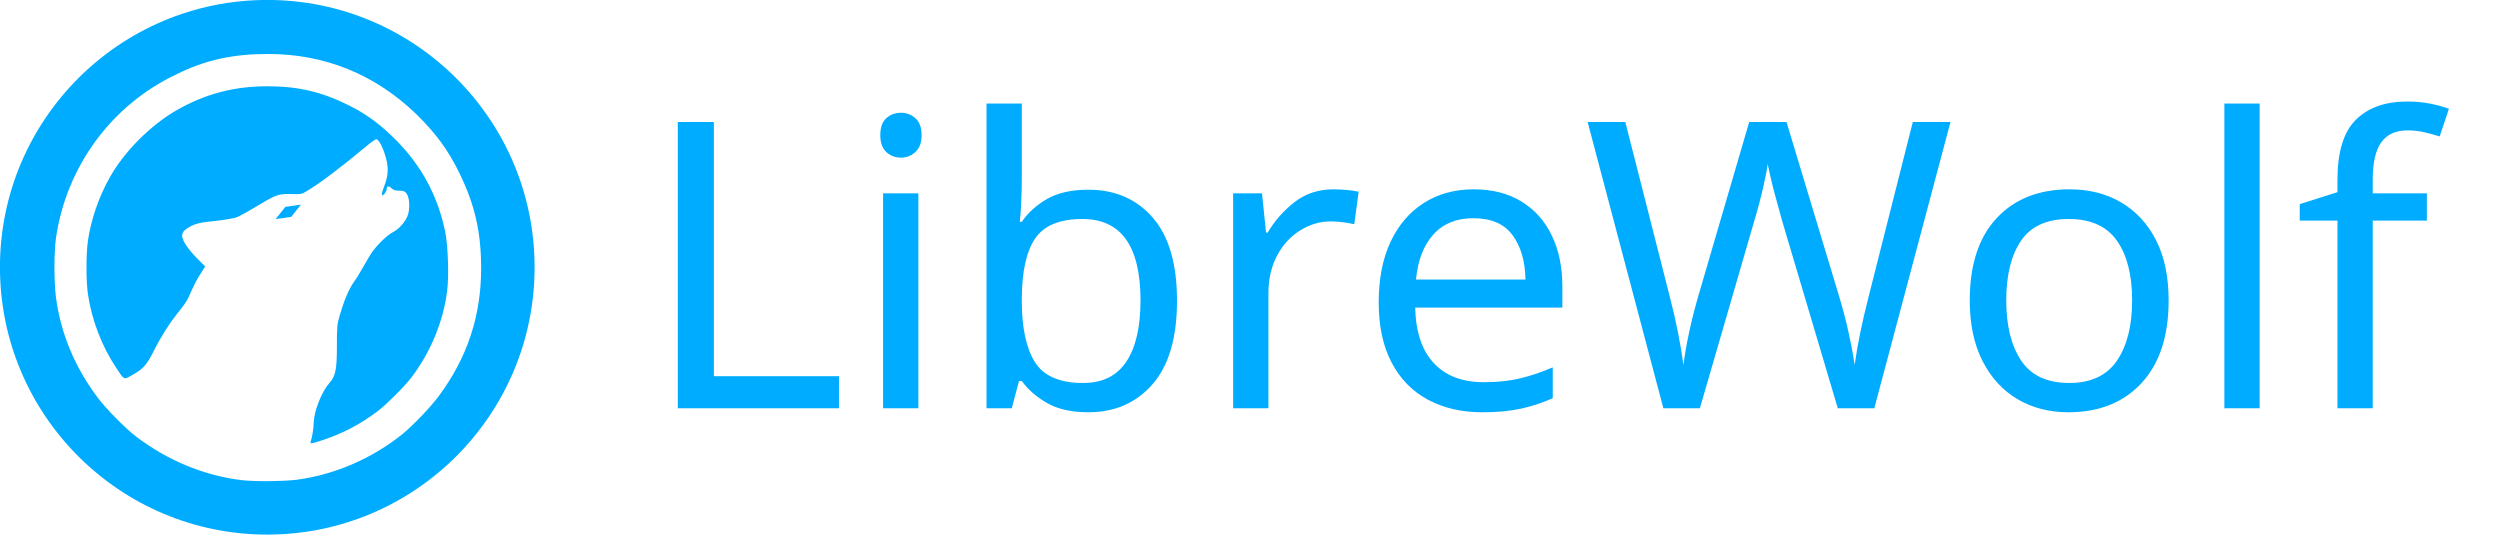
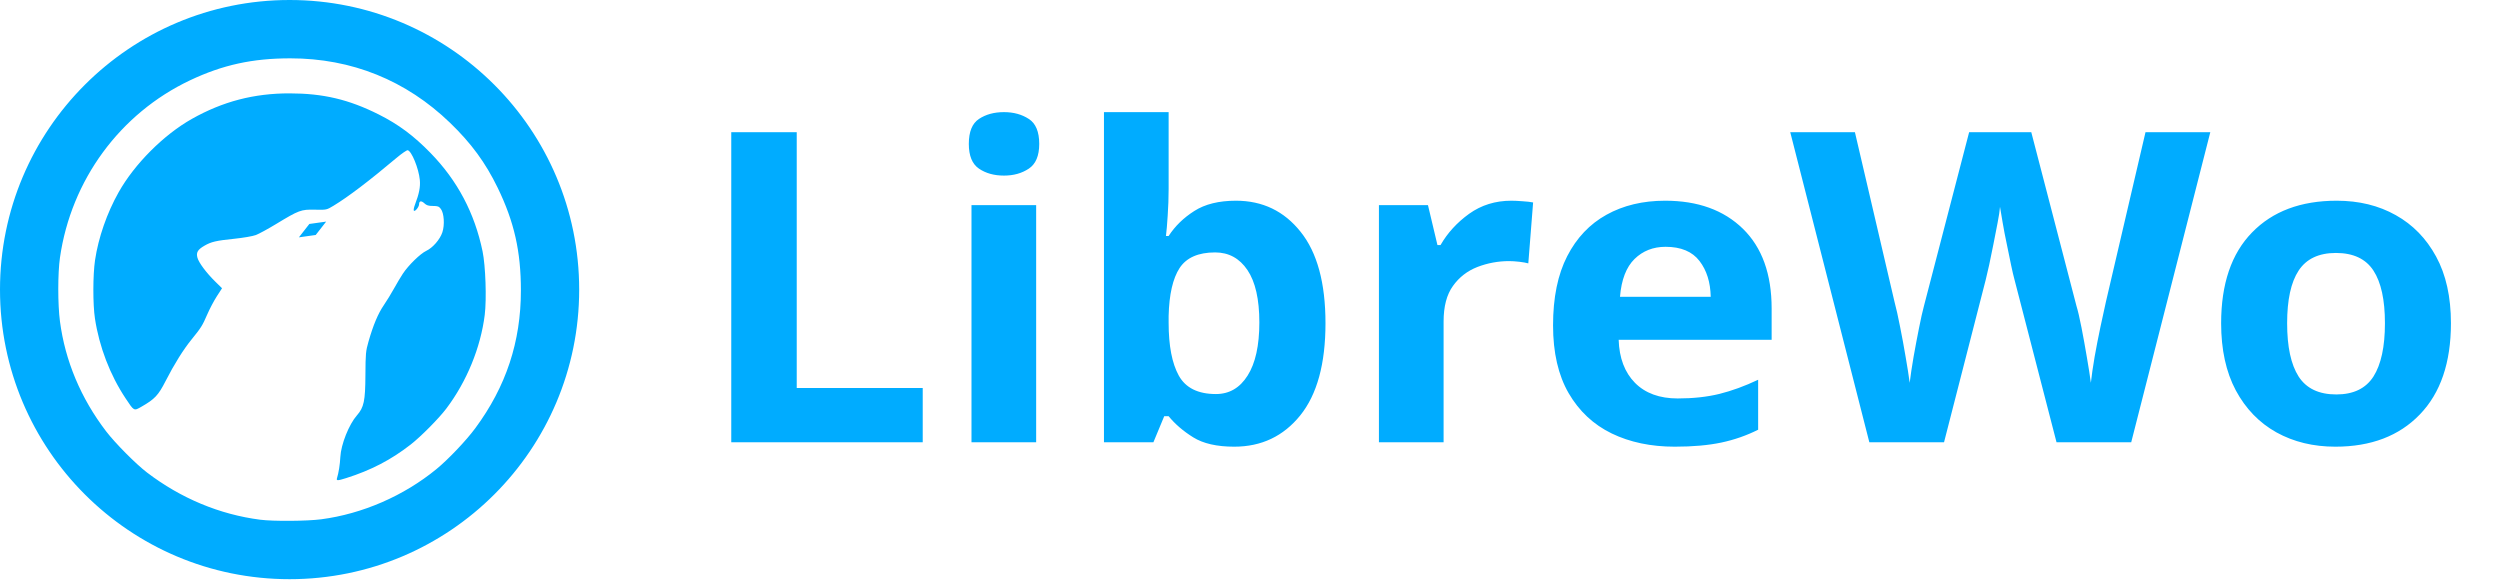
- <svg xmlns="http://www.w3.org/2000/svg" version="1.1" id="svg8" x="0px" y="0px" viewBox="0 0 897.8 192" style="enable-background:new 0 0 897.8 192;" xml:space="preserve">
-   <style type="text/css">
- 	.st0{fill:#00ACFF;}
- 	.st1{font-family:'Arial-BoldMT';}
- 	.st2{font-size:144px;}
- </style>
+ <svg xmlns="http://www.w3.org/2000/svg" width="292.365mm" height="67.733mm" viewBox="0 0 292.365 67.733" version="1.1" id="svg8">
+   <defs id="defs2" />
  <g id="layer1" transform="translate(-141.2163,-244.8167)">
-     <path id="path875" class="st0" d="M237.2,244.8c-53,0-96,43-96,96c0,0,0,0,0,0c0,53,43,96,96,96c0,0,0,0,0,0c53,0,96-43,96-96   S290.2,244.8,237.2,244.8z M237.5,264.2c20.3,0,38.3,7.3,53,21.4c7,6.8,11.8,13.2,15.8,21.6c5.5,11.3,7.7,21.1,7.7,34   c0,17-4.9,31.9-15.1,45.7c-3,4.1-9,10.3-12.9,13.6c-10.8,8.8-24.5,14.8-38.2,16.6c-4.7,0.6-15.9,0.7-20.2,0.1   c-13.4-1.7-26.3-7.1-37.5-15.6c-3.7-2.8-10.5-9.7-13.5-13.6c-8.4-11-13.6-23.4-15.3-36.5c-0.7-5.6-0.7-16,0-21.1   c3.7-25.7,19.9-47.8,43.1-58.8C215,266.3,224.9,264.2,237.5,264.2z M237.2,275.8c-11.8,0-22.2,2.7-32.4,8.5   c-9.3,5.3-19,14.9-24.2,24.3c-3.9,6.9-6.7,15.1-7.8,22.6c-0.7,4.9-0.7,14.6,0,19.3c1.4,9.4,5,18.7,10.2,26.5   c2.8,4.3,2.7,4.2,5.2,2.8c4.5-2.5,5.6-3.8,8-8.5c2.8-5.6,5.9-10.4,8.6-13.8c3.2-3.9,3.6-4.6,5.2-8.3c0.8-1.8,2.2-4.6,3.2-6l1.7-2.7   l-2.2-2.2c-3-2.9-5.5-6.2-5.9-7.9c-0.5-1.7,0.1-2.7,2.3-4c2.3-1.3,3.9-1.7,9.9-2.3c2.9-0.3,6.1-0.9,7.1-1.2c1-0.4,4-2,6.6-3.6   c7.7-4.6,8.3-4.9,12.9-4.8c3.9,0.1,3.9,0.1,6.2-1.3c4.8-2.9,11.7-8.2,20.9-15.8c1.7-1.5,3.4-2.6,3.7-2.6c1.3,0.2,3.7,6.1,4,9.9   c0.2,2.3-0.2,4.6-1.6,8.1c-0.4,1-0.5,1.9-0.4,2.1c0.4,0.4,1.7-1.3,1.7-2.2c0-1.1,0.7-1.2,1.7-0.3c0.7,0.7,1.4,0.9,2.8,0.9   c1.6,0,2,0.2,2.6,1c1.1,1.4,1.3,5.3,0.5,7.7c-0.8,2.4-3.2,5.1-5.4,6.2c-1.9,0.9-5.9,4.8-7.7,7.5c-0.7,1.1-2,3.3-2.9,4.9   c-0.9,1.6-2.4,4.1-3.4,5.5c-1.9,2.7-3.5,6.6-5.1,12c-0.9,3.2-1,4-1,11.1c0,8.6-0.5,10.7-2.8,13.3c-2.6,3-5.3,9.6-5.5,13.8   c-0.1,2.6-0.5,5.2-1.1,7.1c-0.3,0.8,0.2,0.8,3-0.1c8.2-2.6,14.9-6.1,21.4-11.1c3.4-2.7,9.4-8.7,11.9-12c6.8-9,11.4-20.2,12.7-31   c0.7-5.2,0.3-16.3-0.7-21.1c-2.6-12.7-8.3-23.4-17.3-32.6c-5.6-5.7-10.6-9.5-17.2-12.8C256.8,277.8,248.4,275.8,237.2,275.8z    M249.3,318.3l-5.6,0.8l-3.5,4.4l5.6-0.8L249.3,318.3z" />
-     <text transform="matrix(1 0 0 1 333.2153 391.4319)" class="st0 st1 st2"> LibreWolf  </text>
-     <g id="flowRoot826" transform="matrix(0.2645833,0,0,0.2645833,208.9496,260.8272)">
- 	</g>
+     <path style="fill:#00acff;fill-opacity:1;stroke:none;stroke-width:2.024;stroke-miterlimit:4;stroke-dasharray:none" d="M 128 0 A 127.999 128 0 0 0 0 128 A 127.999 128 0 0 0 128 256 A 127.999 128 0 0 0 255.998 128 A 127.999 128 0 0 0 128 0 z M 128.326 25.785 C 155.41 25.785 179.451 35.489 198.932 54.285 C 208.316 63.34 214.609 71.928 219.998 83.035 C 227.288 98.059 230.24 111.129 230.24 128.373 C 230.24 151.074 223.684 170.869 210.068 189.285 C 206.022 194.758 198.118 203.072 192.873 207.371 C 178.486 219.165 160.148 227.144 141.951 229.529 C 135.664 230.353 120.81 230.458 115.037 229.717 C 97.107 227.416 79.957 220.269 64.99 208.859 C 60.109 205.138 50.949 195.919 46.951 190.703 C 35.755 176.096 28.791 159.519 26.494 141.998 C 25.511 134.497 25.517 120.705 26.506 113.85 C 31.45 79.578 53.019 50.183 83.99 35.504 C 98.396 28.676 111.581 25.785 128.326 25.785 z M 127.99 41.268 C 112.252 41.252 98.451 44.86 84.793 52.561 C 72.359 59.571 59.505 72.438 52.465 84.924 C 47.28 94.119 43.487 105.032 42.006 115.004 C 41.035 121.542 41.015 134.525 41.967 140.785 C 43.872 153.314 48.624 165.696 55.514 176.082 C 59.276 181.754 59.158 181.692 62.477 179.793 C 68.413 176.396 69.963 174.752 73.197 168.416 C 76.979 161.007 81.022 154.532 84.676 150.035 C 88.893 144.844 89.472 143.921 91.588 139.02 C 92.652 136.553 94.562 132.931 95.832 130.971 L 98.141 127.406 L 95.154 124.471 C 91.187 120.571 87.886 116.151 87.266 113.902 C 86.632 111.606 87.381 110.325 90.361 108.604 C 93.375 106.863 95.53 106.361 103.584 105.533 C 107.506 105.13 111.763 104.392 113.104 103.883 C 114.438 103.376 118.425 101.206 121.963 99.061 C 132.179 92.867 133.043 92.547 139.168 92.68 C 144.341 92.792 144.351 92.79 147.418 90.936 C 153.846 87.05 163.077 80.04 175.225 69.818 C 177.554 67.858 179.798 66.321 180.211 66.4 C 181.929 66.731 185.085 74.473 185.564 79.535 C 185.855 82.605 185.26 85.641 183.439 90.393 C 182.943 91.689 182.715 92.927 182.932 93.143 C 183.452 93.661 185.24 91.429 185.24 90.26 C 185.24 88.769 186.226 88.6 187.568 89.859 C 188.544 90.775 189.387 91.035 191.35 91.035 C 193.493 91.035 194.023 91.235 194.859 92.352 C 196.279 94.246 196.612 99.407 195.525 102.678 C 194.468 105.86 191.274 109.53 188.375 110.893 C 185.781 112.112 180.53 117.238 178.072 120.951 C 177.131 122.372 175.367 125.335 174.152 127.535 C 172.937 129.735 170.899 133.059 169.623 134.922 C 167.112 138.587 164.962 143.699 162.887 150.939 C 161.668 155.193 161.566 156.3 161.516 165.785 C 161.455 177.244 160.861 180.056 157.764 183.584 C 154.242 187.595 150.727 196.403 150.432 201.957 C 150.245 205.463 149.705 208.879 148.938 211.41 C 148.6 212.525 149.231 212.511 152.99 211.326 C 163.945 207.873 172.872 203.233 181.49 196.512 C 186.073 192.938 193.993 184.941 197.314 180.535 C 206.322 168.586 212.451 153.619 214.254 139.166 C 215.123 132.205 214.619 117.476 213.293 111.084 C 209.78 94.15 202.211 79.847 190.289 67.607 C 182.856 59.977 176.09 54.947 167.385 50.582 C 154.175 43.959 142.858 41.283 127.99 41.268 z M 144.162 97.949 L 136.732 98.99 L 132.115 104.904 L 139.545 103.861 L 144.162 97.949 z " transform="matrix(0.2645833,0,0,0.2645833,141.2163,244.8167)" id="path875" />
+     <text xml:space="preserve" style="font-style:normal;font-weight:normal;font-size:10.583px;line-height:1.25;font-family:sans-serif;letter-spacing:0px;word-spacing:0px;fill:#000000;fill-opacity:1;stroke:none;stroke-width:0.265" x="208.95" y="296.54" id="text819">
+       <tspan x="208.95" y="296.54" style="font-style:normal;font-variant:normal;font-weight:bold;font-stretch:normal;font-size:50.8px;font-family:Rajdhani;-inkscape-font-specification:'Rajdhani Bold';fill:#00acff;fill-opacity:1;stroke-width:0.265" id="tspan853"> LibreWolf  </tspan>
+     </text>
+     <flowRoot xml:space="preserve" id="flowRoot826" style="font-style:normal;font-weight:normal;font-size:40px;line-height:1.25;font-family:sans-serif;letter-spacing:0px;word-spacing:0px;fill:#000000;fill-opacity:1;stroke:none" transform="matrix(0.2645833,0,0,0.2645833,208.9496,260.8272)">
+       <flowRegion id="flowRegion828">
+         <rect id="rect830" width="180" height="148.571" x="-325.714" y="-259.31" />
+       </flowRegion>
+       <flowPara id="flowPara832" />
+     </flowRoot>
  </g>
</svg>
